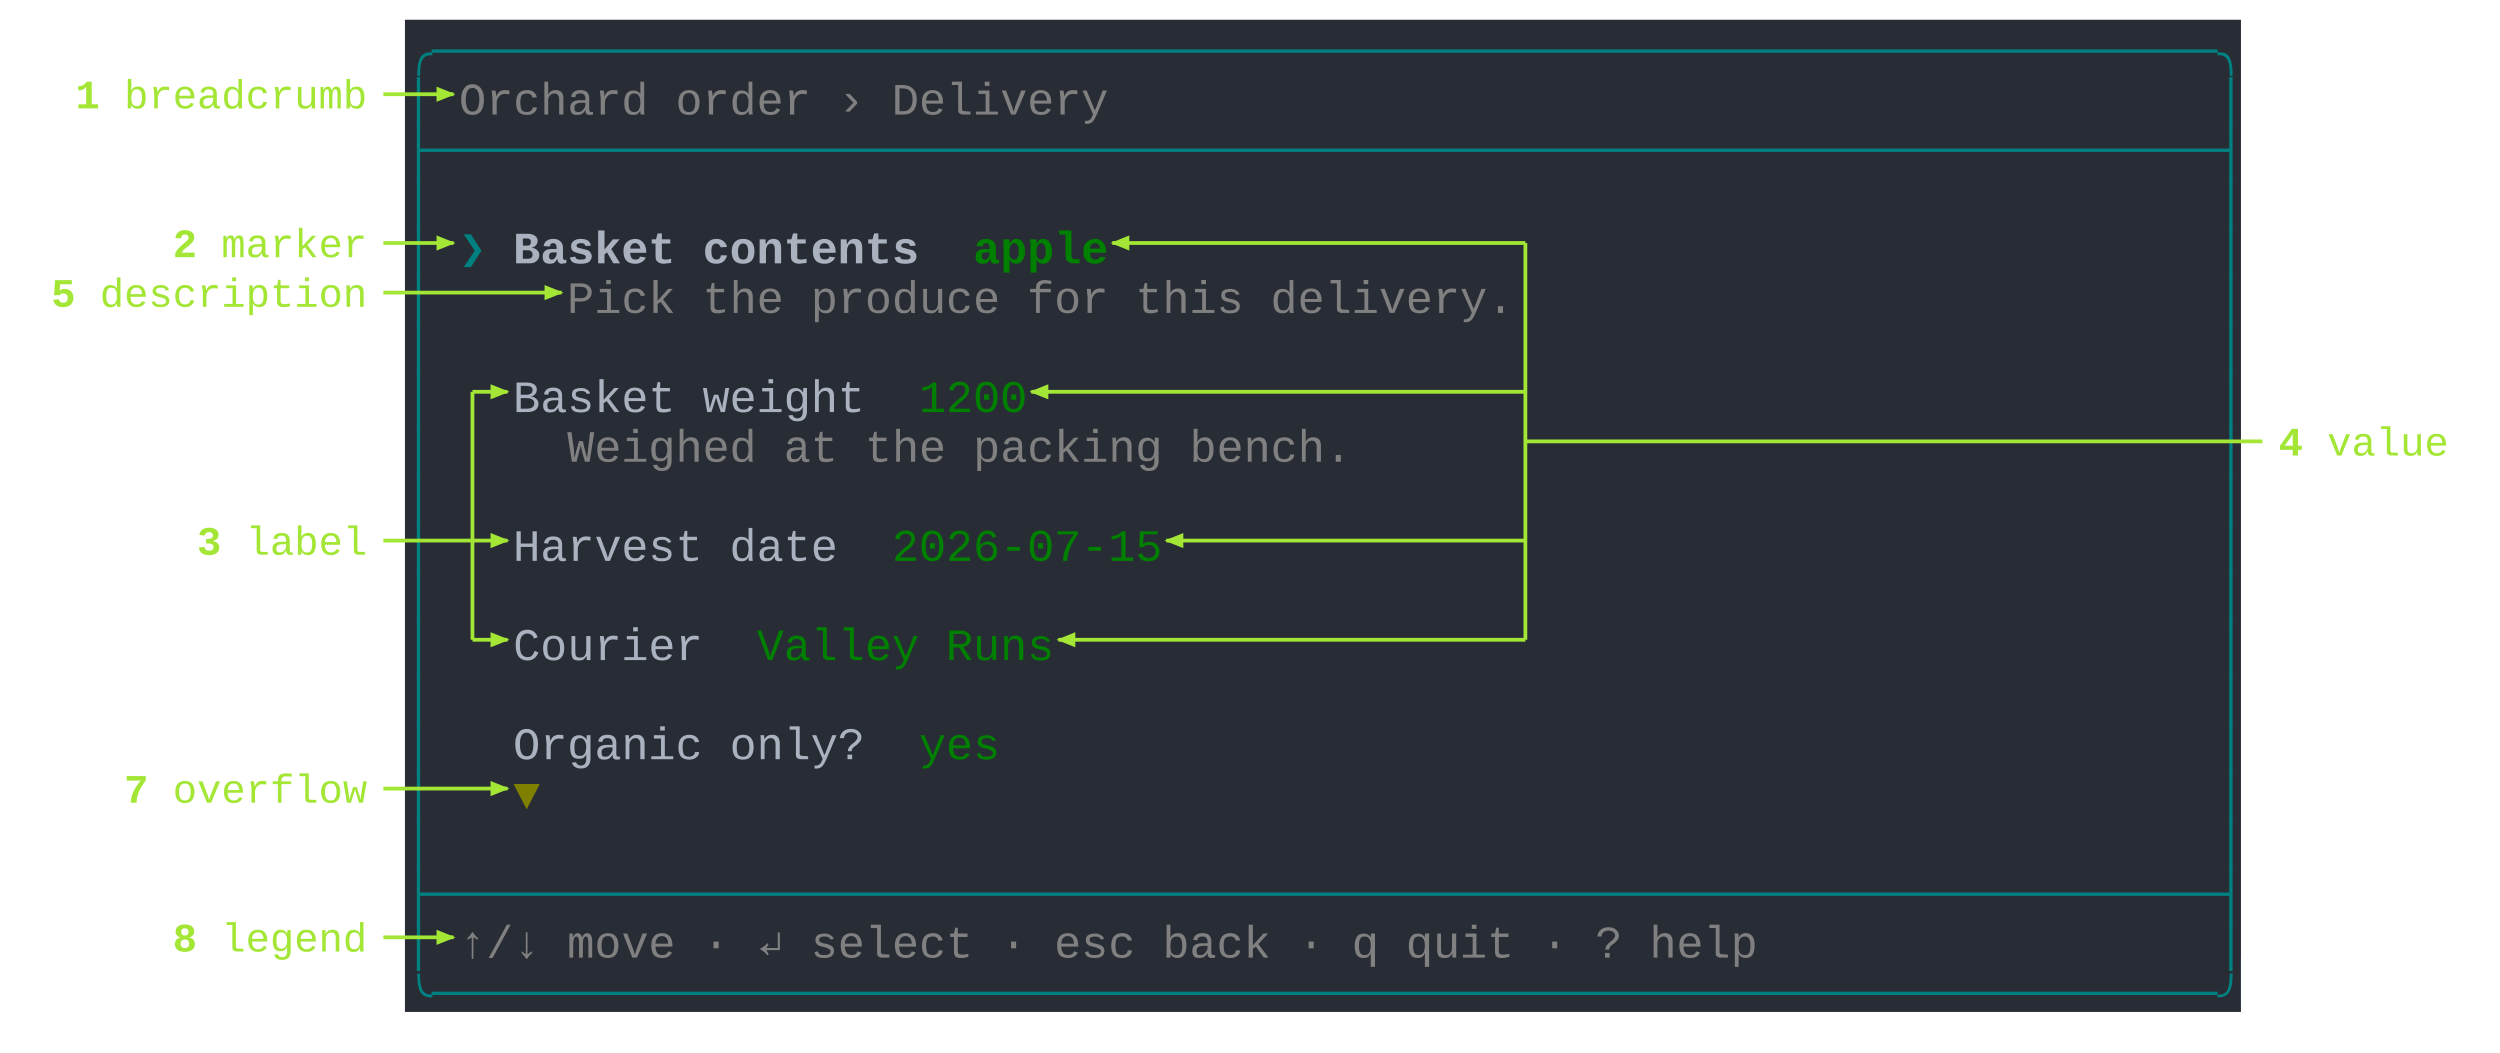
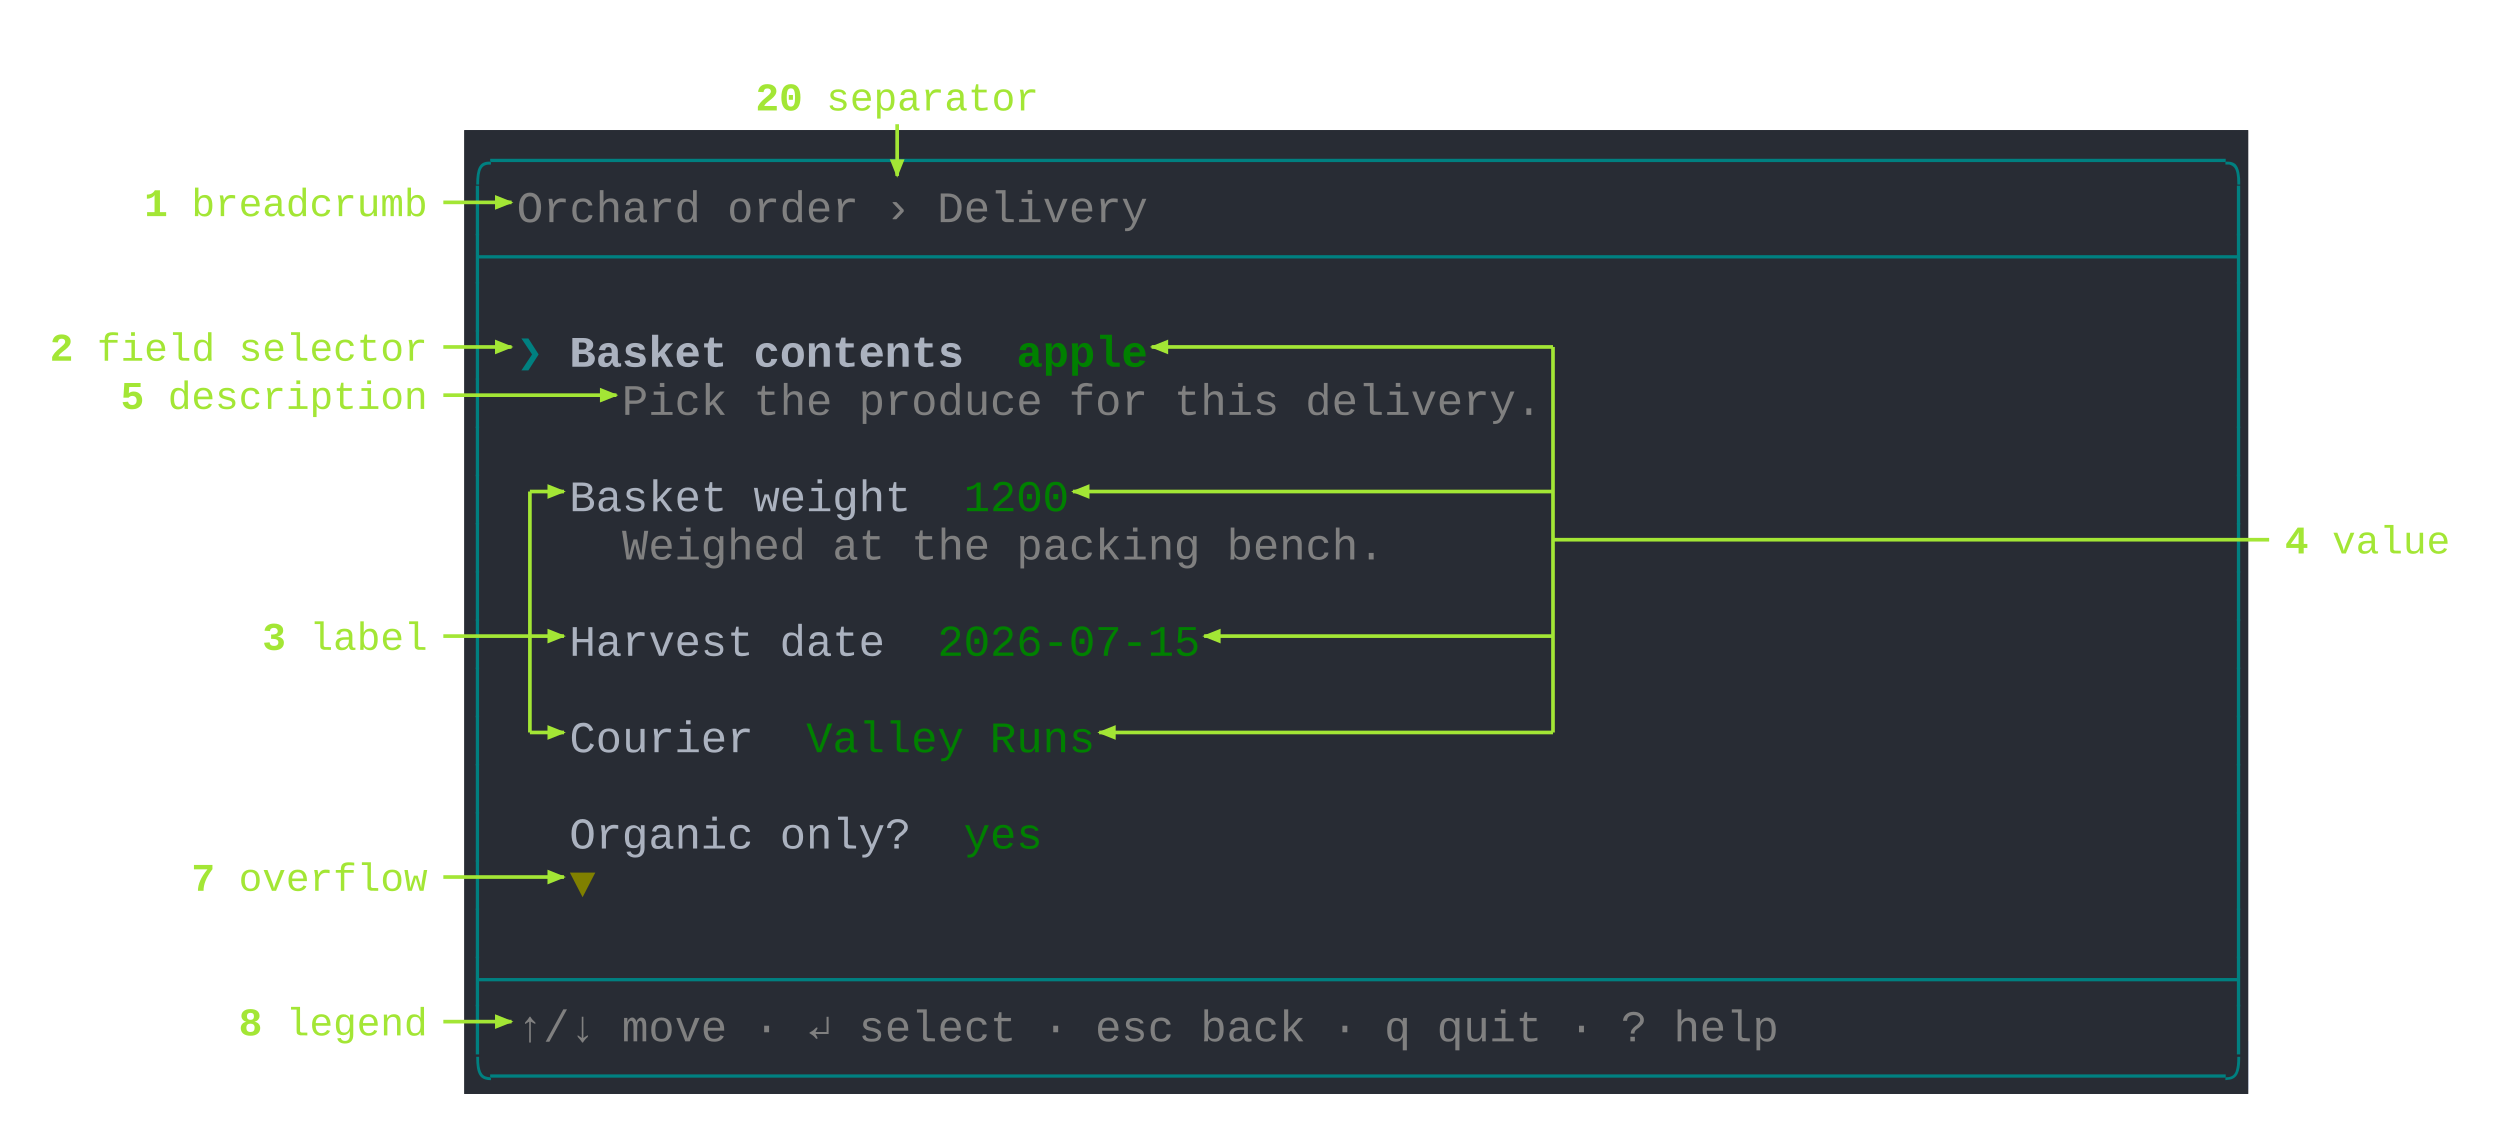
- <svg xmlns="http://www.w3.org/2000/svg" xmlns:xlink="http://www.w3.org/1999/xlink" width="926.00" height="389.75">
+ <svg xmlns="http://www.w3.org/2000/svg" xmlns:xlink="http://www.w3.org/1999/xlink" width="953.00" height="432.00">
  <defs>
    <marker id="anatomy-arrow" viewBox="0 0 10 10" refX="9" refY="5" markerWidth="5" markerHeight="5" orient="auto-start-reverse">
      <path d="M 0 1 L 10 5 L 0 9 z" fill="rgb(163,230,53)" />
    </marker>
  </defs>
-   <g transform="translate(150.00,7.35)">
+   <g transform="translate(177.00,49.60)">
    <svg width="680" height="367.4">
      <rect width="680" height="367.4" rx="0" ry="0" class="a" />
      <svg height="367.4" viewBox="0 0 68 36.74" width="680">
        <style>.a{fill:rgb(40,44,52)}.b{font-family:Consolas,"Courier New",Courier,"Liberation Mono",monospace}.c{fill:rgb(0,128,128);white-space:pre}.d{fill:transparent}.e{fill:rgb(82,139,255)}.f{fill:rgb(128,128,128);white-space:pre}.g{fill:rgb(0,128,128);font-weight:bold;white-space:pre}.h{fill:rgb(171,178,191);font-weight:bold;white-space:pre}.i{fill:rgb(0,128,0);font-weight:bold;white-space:pre}.j{fill:rgb(171,178,191);white-space:pre}.k{fill:rgb(0,128,0);white-space:pre}.l{fill:rgb(128,128,0);font-weight:bold;white-space:pre}</style>
        <g font-family="Consolas, &quot;Courier New&quot;, Courier, &quot;Liberation Mono&quot;, monospace" font-size="1.67" class="b">
          <defs>
            <symbol id="1">
              <text x="0" y="1.67" class="c" textLength="68.136" lengthAdjust="spacingAndGlyphs">├──────────────────────────────────────────────────────────────────┤</text>
            </symbol>
            <symbol id="2">
              <text x="0" y="1.67" class="c" textLength="1.002" lengthAdjust="spacingAndGlyphs">│</text>
              <text x="67.134" y="1.67" class="c" textLength="1.002" lengthAdjust="spacingAndGlyphs">│</text>
            </symbol>
            <symbol id="a">
              <rect height="20" width="68" x="0" y="0" class="d" />
            </symbol>
            <symbol id="b">
              <rect height="1.837" width="1.102" class="e" />
            </symbol>
          </defs>
          <rect height="36.74" width="68" class="a" />
          <svg x="0" y="0" width="68">
            <svg x="0">
              <use xlink:href="#a" />
              <use xlink:href="#b" x="67.996" y="34.728" />
              <text x="0" y="1.67" class="c" textLength="68.136" lengthAdjust="spacingAndGlyphs">╭──────────────────────────────────────────────────────────────────╮</text>
              <text x="0" y="3.507" class="c" textLength="1.002" lengthAdjust="spacingAndGlyphs">│</text>
              <text x="2.004" y="3.507" class="f" textLength="7.014" lengthAdjust="spacingAndGlyphs">Orchard</text>
              <text x="10.02" y="3.507" class="f" textLength="5.01" lengthAdjust="spacingAndGlyphs">order</text>
              <text x="16.032" y="3.507" class="f" textLength="1.002" lengthAdjust="spacingAndGlyphs">›</text>
              <text x="18.036" y="3.507" class="f" textLength="8.016" lengthAdjust="spacingAndGlyphs">Delivery</text>
              <text x="67.134" y="3.507" class="c" textLength="1.002" lengthAdjust="spacingAndGlyphs">│</text>
              <use xlink:href="#1" y="3.674" />
              <use xlink:href="#2" y="5.511" />
              <text x="0" y="9.018" class="c" textLength="1.002" lengthAdjust="spacingAndGlyphs">│</text>
              <text x="2.004" y="9.018" class="g" textLength="1.002" lengthAdjust="spacingAndGlyphs">❯</text>
              <text x="4.008" y="9.018" class="h" textLength="6.012" lengthAdjust="spacingAndGlyphs">Basket</text>
              <text x="11.022" y="9.018" class="h" textLength="8.016" lengthAdjust="spacingAndGlyphs">contents</text>
              <text x="21.042" y="9.018" class="i" textLength="5.01" lengthAdjust="spacingAndGlyphs">apple</text>
              <text x="67.134" y="9.018" class="c" textLength="1.002" lengthAdjust="spacingAndGlyphs">│</text>
              <text x="0" y="10.855" class="c" textLength="1.002" lengthAdjust="spacingAndGlyphs">│</text>
              <text x="6.012" y="10.855" class="f" textLength="4.008" lengthAdjust="spacingAndGlyphs">Pick</text>
              <text x="11.022" y="10.855" class="f" textLength="3.006" lengthAdjust="spacingAndGlyphs">the</text>
              <text x="15.03" y="10.855" class="f" textLength="7.014" lengthAdjust="spacingAndGlyphs">produce</text>
              <text x="23.046" y="10.855" class="f" textLength="3.006" lengthAdjust="spacingAndGlyphs">for</text>
              <text x="27.054" y="10.855" class="f" textLength="4.008" lengthAdjust="spacingAndGlyphs">this</text>
              <text x="32.064" y="10.855" class="f" textLength="9.018" lengthAdjust="spacingAndGlyphs">delivery.</text>
              <text x="67.134" y="10.855" class="c" textLength="1.002" lengthAdjust="spacingAndGlyphs">│</text>
              <use xlink:href="#2" y="11.022" />
              <text x="0" y="14.529" class="c" textLength="1.002" lengthAdjust="spacingAndGlyphs">│</text>
              <text x="4.008" y="14.529" class="j" textLength="6.012" lengthAdjust="spacingAndGlyphs">Basket</text>
              <text x="11.022" y="14.529" class="j" textLength="6.012" lengthAdjust="spacingAndGlyphs">weight</text>
              <text x="19.038" y="14.529" class="k" textLength="4.008" lengthAdjust="spacingAndGlyphs">1200</text>
              <text x="67.134" y="14.529" class="c" textLength="1.002" lengthAdjust="spacingAndGlyphs">│</text>
              <text x="0" y="16.366" class="c" textLength="1.002" lengthAdjust="spacingAndGlyphs">│</text>
              <text x="6.012" y="16.366" class="f" textLength="7.014" lengthAdjust="spacingAndGlyphs">Weighed</text>
              <text x="14.028" y="16.366" class="f" textLength="2.004" lengthAdjust="spacingAndGlyphs">at</text>
              <text x="17.034" y="16.366" class="f" textLength="3.006" lengthAdjust="spacingAndGlyphs">the</text>
              <text x="21.042" y="16.366" class="f" textLength="7.014" lengthAdjust="spacingAndGlyphs">packing</text>
              <text x="29.058" y="16.366" class="f" textLength="6.012" lengthAdjust="spacingAndGlyphs">bench.</text>
              <text x="67.134" y="16.366" class="c" textLength="1.002" lengthAdjust="spacingAndGlyphs">│</text>
              <use xlink:href="#2" y="16.533" />
              <text x="0" y="20.04" class="c" textLength="1.002" lengthAdjust="spacingAndGlyphs">│</text>
              <text x="4.008" y="20.04" class="j" textLength="7.014" lengthAdjust="spacingAndGlyphs">Harvest</text>
              <text x="12.024" y="20.04" class="j" textLength="4.008" lengthAdjust="spacingAndGlyphs">date</text>
              <text x="18.036" y="20.04" class="k" textLength="10.02" lengthAdjust="spacingAndGlyphs">2026-07-15</text>
              <text x="67.134" y="20.04" class="c" textLength="1.002" lengthAdjust="spacingAndGlyphs">│</text>
              <use xlink:href="#2" y="20.207" />
              <text x="0" y="23.714" class="c" textLength="1.002" lengthAdjust="spacingAndGlyphs">│</text>
              <text x="4.008" y="23.714" class="j" textLength="7.014" lengthAdjust="spacingAndGlyphs">Courier</text>
              <text x="13.026" y="23.714" class="k" textLength="6.012" lengthAdjust="spacingAndGlyphs">Valley</text>
              <text x="20.04" y="23.714" class="k" textLength="4.008" lengthAdjust="spacingAndGlyphs">Runs</text>
              <text x="67.134" y="23.714" class="c" textLength="1.002" lengthAdjust="spacingAndGlyphs">│</text>
              <use xlink:href="#2" y="23.881" />
              <text x="0" y="27.388" class="c" textLength="1.002" lengthAdjust="spacingAndGlyphs">│</text>
              <text x="4.008" y="27.388" class="j" textLength="7.014" lengthAdjust="spacingAndGlyphs">Organic</text>
              <text x="12.024" y="27.388" class="j" textLength="5.01" lengthAdjust="spacingAndGlyphs">only?</text>
              <text x="19.038" y="27.388" class="k" textLength="3.006" lengthAdjust="spacingAndGlyphs">yes</text>
              <text x="67.134" y="27.388" class="c" textLength="1.002" lengthAdjust="spacingAndGlyphs">│</text>
              <text x="0" y="29.225" class="c" textLength="1.002" lengthAdjust="spacingAndGlyphs">│</text>
              <text x="4.008" y="29.225" class="l" textLength="1.002" lengthAdjust="spacingAndGlyphs">▼</text>
              <text x="67.134" y="29.225" class="c" textLength="1.002" lengthAdjust="spacingAndGlyphs">│</text>
              <use xlink:href="#2" y="29.392" />
              <use xlink:href="#1" y="31.229" />
              <text x="0" y="34.736" class="c" textLength="1.002" lengthAdjust="spacingAndGlyphs">│</text>
              <text x="2.004" y="34.736" class="f" textLength="3.006" lengthAdjust="spacingAndGlyphs">↑/↓</text>
              <text x="6.012" y="34.736" class="f" textLength="4.008" lengthAdjust="spacingAndGlyphs">move</text>
              <text x="11.022" y="34.736" class="f" textLength="1.002" lengthAdjust="spacingAndGlyphs">·</text>
              <text x="13.026" y="34.736" class="f" textLength="1.002" lengthAdjust="spacingAndGlyphs">↵</text>
              <text x="15.03" y="34.736" class="f" textLength="6.012" lengthAdjust="spacingAndGlyphs">select</text>
              <text x="22.044" y="34.736" class="f" textLength="1.002" lengthAdjust="spacingAndGlyphs">·</text>
              <text x="24.048" y="34.736" class="f" textLength="3.006" lengthAdjust="spacingAndGlyphs">esc</text>
              <text x="28.056" y="34.736" class="f" textLength="4.008" lengthAdjust="spacingAndGlyphs">back</text>
              <text x="33.066" y="34.736" class="f" textLength="1.002" lengthAdjust="spacingAndGlyphs">·</text>
              <text x="35.07" y="34.736" class="f" textLength="1.002" lengthAdjust="spacingAndGlyphs">q</text>
              <text x="37.074" y="34.736" class="f" textLength="4.008" lengthAdjust="spacingAndGlyphs">quit</text>
              <text x="42.084" y="34.736" class="f" textLength="1.002" lengthAdjust="spacingAndGlyphs">·</text>
              <text x="44.088" y="34.736" class="f" textLength="1.002" lengthAdjust="spacingAndGlyphs">?</text>
              <text x="46.092" y="34.736" class="f" textLength="4.008" lengthAdjust="spacingAndGlyphs">help</text>
              <text x="67.134" y="34.736" class="c" textLength="1.002" lengthAdjust="spacingAndGlyphs">│</text>
              <text x="0" y="36.573" class="c" textLength="68.136" lengthAdjust="spacingAndGlyphs">╰──────────────────────────────────────────────────────────────────╯</text>
            </svg>
          </svg>
        </g>
      </svg>
    </svg>
  </g>
  <g>
-     <path d="M 142.00 34.90 L 144.00 34.90 L 168.00 34.90" fill="none" stroke="rgb(163,230,53)" stroke-width="1.4" stroke-linejoin="round" marker-end="url(#anatomy-arrow)" />
-     <text x="136.00" y="40.15" text-anchor="end" fill="rgb(163,230,53)" font-family="Consolas, &quot;Courier New&quot;, Courier, monospace" font-size="15.0">
+     <path d="M 169.00 77.15 L 171.00 77.15 L 195.00 77.15" fill="none" stroke="rgb(163,230,53)" stroke-width="1.4" stroke-linejoin="round" marker-end="url(#anatomy-arrow)" />
+     <text x="163.00" y="82.40" text-anchor="end" fill="rgb(163,230,53)" font-family="Consolas, &quot;Courier New&quot;, Courier, monospace" font-size="15.0">
      <tspan font-weight="bold">1</tspan>  breadcrumb</text>
-     <path d="M 142.00 90.01 L 144.00 90.01 L 168.00 90.01" fill="none" stroke="rgb(163,230,53)" stroke-width="1.4" stroke-linejoin="round" marker-end="url(#anatomy-arrow)" />
-     <text x="136.00" y="95.26" text-anchor="end" fill="rgb(163,230,53)" font-family="Consolas, &quot;Courier New&quot;, Courier, monospace" font-size="15.0">
-       <tspan font-weight="bold">2</tspan>  marker</text>
-     <path d="M 565.00 90.01 L 565.00 236.97" fill="none" stroke="rgb(163,230,53)" stroke-width="1.4" />
-     <path d="M 838.00 163.49 L 565.00 163.49" fill="none" stroke="rgb(163,230,53)" stroke-width="1.4" />
-     <path d="M 565.00 90.01 L 412.00 90.01" fill="none" stroke="rgb(163,230,53)" stroke-width="1.4" marker-end="url(#anatomy-arrow)" />
-     <path d="M 565.00 145.12 L 382.00 145.12" fill="none" stroke="rgb(163,230,53)" stroke-width="1.4" marker-end="url(#anatomy-arrow)" />
-     <path d="M 565.00 200.23 L 432.00 200.23" fill="none" stroke="rgb(163,230,53)" stroke-width="1.4" marker-end="url(#anatomy-arrow)" />
-     <path d="M 565.00 236.97 L 392.00 236.97" fill="none" stroke="rgb(163,230,53)" stroke-width="1.4" marker-end="url(#anatomy-arrow)" />
-     <text x="844.00" y="168.74" text-anchor="start" fill="rgb(163,230,53)" font-family="Consolas, &quot;Courier New&quot;, Courier, monospace" font-size="15.0">
+     <path d="M 342.00 47.35 L 342.00 67.05" fill="none" stroke="rgb(163,230,53)" stroke-width="1.4" marker-end="url(#anatomy-arrow)" />
+     <text x="342.00" y="42.10" text-anchor="middle" fill="rgb(163,230,53)" font-family="Consolas, &quot;Courier New&quot;, Courier, monospace" font-size="15.0">
+       <tspan font-weight="bold">20</tspan>  separator</text>
+     <path d="M 169.00 132.26 L 171.00 132.26 L 195.00 132.26" fill="none" stroke="rgb(163,230,53)" stroke-width="1.4" stroke-linejoin="round" marker-end="url(#anatomy-arrow)" />
+     <text x="163.00" y="137.51" text-anchor="end" fill="rgb(163,230,53)" font-family="Consolas, &quot;Courier New&quot;, Courier, monospace" font-size="15.0">
+       <tspan font-weight="bold">2</tspan>  field selector</text>
+     <path d="M 592.00 132.26 L 592.00 279.22" fill="none" stroke="rgb(163,230,53)" stroke-width="1.4" />
+     <path d="M 865.00 205.74 L 592.00 205.74" fill="none" stroke="rgb(163,230,53)" stroke-width="1.4" />
+     <path d="M 592.00 132.26 L 439.00 132.26" fill="none" stroke="rgb(163,230,53)" stroke-width="1.4" marker-end="url(#anatomy-arrow)" />
+     <path d="M 592.00 187.37 L 409.00 187.37" fill="none" stroke="rgb(163,230,53)" stroke-width="1.4" marker-end="url(#anatomy-arrow)" />
+     <path d="M 592.00 242.48 L 459.00 242.48" fill="none" stroke="rgb(163,230,53)" stroke-width="1.4" marker-end="url(#anatomy-arrow)" />
+     <path d="M 592.00 279.22 L 419.00 279.22" fill="none" stroke="rgb(163,230,53)" stroke-width="1.4" marker-end="url(#anatomy-arrow)" />
+     <text x="871.00" y="210.99" text-anchor="start" fill="rgb(163,230,53)" font-family="Consolas, &quot;Courier New&quot;, Courier, monospace" font-size="15.0">
      <tspan font-weight="bold">4</tspan>  value</text>
-     <path d="M 142.00 108.38 L 144.00 108.38 L 208.00 108.38" fill="none" stroke="rgb(163,230,53)" stroke-width="1.4" stroke-linejoin="round" marker-end="url(#anatomy-arrow)" />
-     <text x="136.00" y="113.63" text-anchor="end" fill="rgb(163,230,53)" font-family="Consolas, &quot;Courier New&quot;, Courier, monospace" font-size="15.0">
+     <path d="M 169.00 150.63 L 171.00 150.63 L 235.00 150.63" fill="none" stroke="rgb(163,230,53)" stroke-width="1.4" stroke-linejoin="round" marker-end="url(#anatomy-arrow)" />
+     <text x="163.00" y="155.88" text-anchor="end" fill="rgb(163,230,53)" font-family="Consolas, &quot;Courier New&quot;, Courier, monospace" font-size="15.0">
      <tspan font-weight="bold">5</tspan>  description</text>
-     <path d="M 175.00 145.12 L 175.00 236.97" fill="none" stroke="rgb(163,230,53)" stroke-width="1.4" />
-     <path d="M 142.00 200.23 L 175.00 200.23" fill="none" stroke="rgb(163,230,53)" stroke-width="1.4" />
-     <path d="M 175.00 145.12 L 188.00 145.12" fill="none" stroke="rgb(163,230,53)" stroke-width="1.4" marker-end="url(#anatomy-arrow)" />
-     <path d="M 175.00 200.23 L 188.00 200.23" fill="none" stroke="rgb(163,230,53)" stroke-width="1.4" marker-end="url(#anatomy-arrow)" />
-     <path d="M 175.00 236.97 L 188.00 236.97" fill="none" stroke="rgb(163,230,53)" stroke-width="1.4" marker-end="url(#anatomy-arrow)" />
-     <text x="136.00" y="205.48" text-anchor="end" fill="rgb(163,230,53)" font-family="Consolas, &quot;Courier New&quot;, Courier, monospace" font-size="15.0">
+     <path d="M 202.00 187.37 L 202.00 279.22" fill="none" stroke="rgb(163,230,53)" stroke-width="1.4" />
+     <path d="M 169.00 242.48 L 202.00 242.48" fill="none" stroke="rgb(163,230,53)" stroke-width="1.4" />
+     <path d="M 202.00 187.37 L 215.00 187.37" fill="none" stroke="rgb(163,230,53)" stroke-width="1.4" marker-end="url(#anatomy-arrow)" />
+     <path d="M 202.00 242.48 L 215.00 242.48" fill="none" stroke="rgb(163,230,53)" stroke-width="1.4" marker-end="url(#anatomy-arrow)" />
+     <path d="M 202.00 279.22 L 215.00 279.22" fill="none" stroke="rgb(163,230,53)" stroke-width="1.4" marker-end="url(#anatomy-arrow)" />
+     <text x="163.00" y="247.73" text-anchor="end" fill="rgb(163,230,53)" font-family="Consolas, &quot;Courier New&quot;, Courier, monospace" font-size="15.0">
      <tspan font-weight="bold">3</tspan>  label</text>
-     <path d="M 142.00 292.08 L 144.00 292.08 L 188.00 292.08" fill="none" stroke="rgb(163,230,53)" stroke-width="1.4" stroke-linejoin="round" marker-end="url(#anatomy-arrow)" />
-     <text x="136.00" y="297.33" text-anchor="end" fill="rgb(163,230,53)" font-family="Consolas, &quot;Courier New&quot;, Courier, monospace" font-size="15.0">
+     <path d="M 169.00 334.33 L 171.00 334.33 L 215.00 334.33" fill="none" stroke="rgb(163,230,53)" stroke-width="1.4" stroke-linejoin="round" marker-end="url(#anatomy-arrow)" />
+     <text x="163.00" y="339.58" text-anchor="end" fill="rgb(163,230,53)" font-family="Consolas, &quot;Courier New&quot;, Courier, monospace" font-size="15.0">
      <tspan font-weight="bold">7</tspan>  overflow</text>
-     <path d="M 142.00 347.19 L 144.00 347.19 L 168.00 347.19" fill="none" stroke="rgb(163,230,53)" stroke-width="1.4" stroke-linejoin="round" marker-end="url(#anatomy-arrow)" />
-     <text x="136.00" y="352.44" text-anchor="end" fill="rgb(163,230,53)" font-family="Consolas, &quot;Courier New&quot;, Courier, monospace" font-size="15.0">
+     <path d="M 169.00 389.44 L 171.00 389.44 L 195.00 389.44" fill="none" stroke="rgb(163,230,53)" stroke-width="1.4" stroke-linejoin="round" marker-end="url(#anatomy-arrow)" />
+     <text x="163.00" y="394.69" text-anchor="end" fill="rgb(163,230,53)" font-family="Consolas, &quot;Courier New&quot;, Courier, monospace" font-size="15.0">
      <tspan font-weight="bold">8</tspan>  legend</text>
  </g>
</svg>
